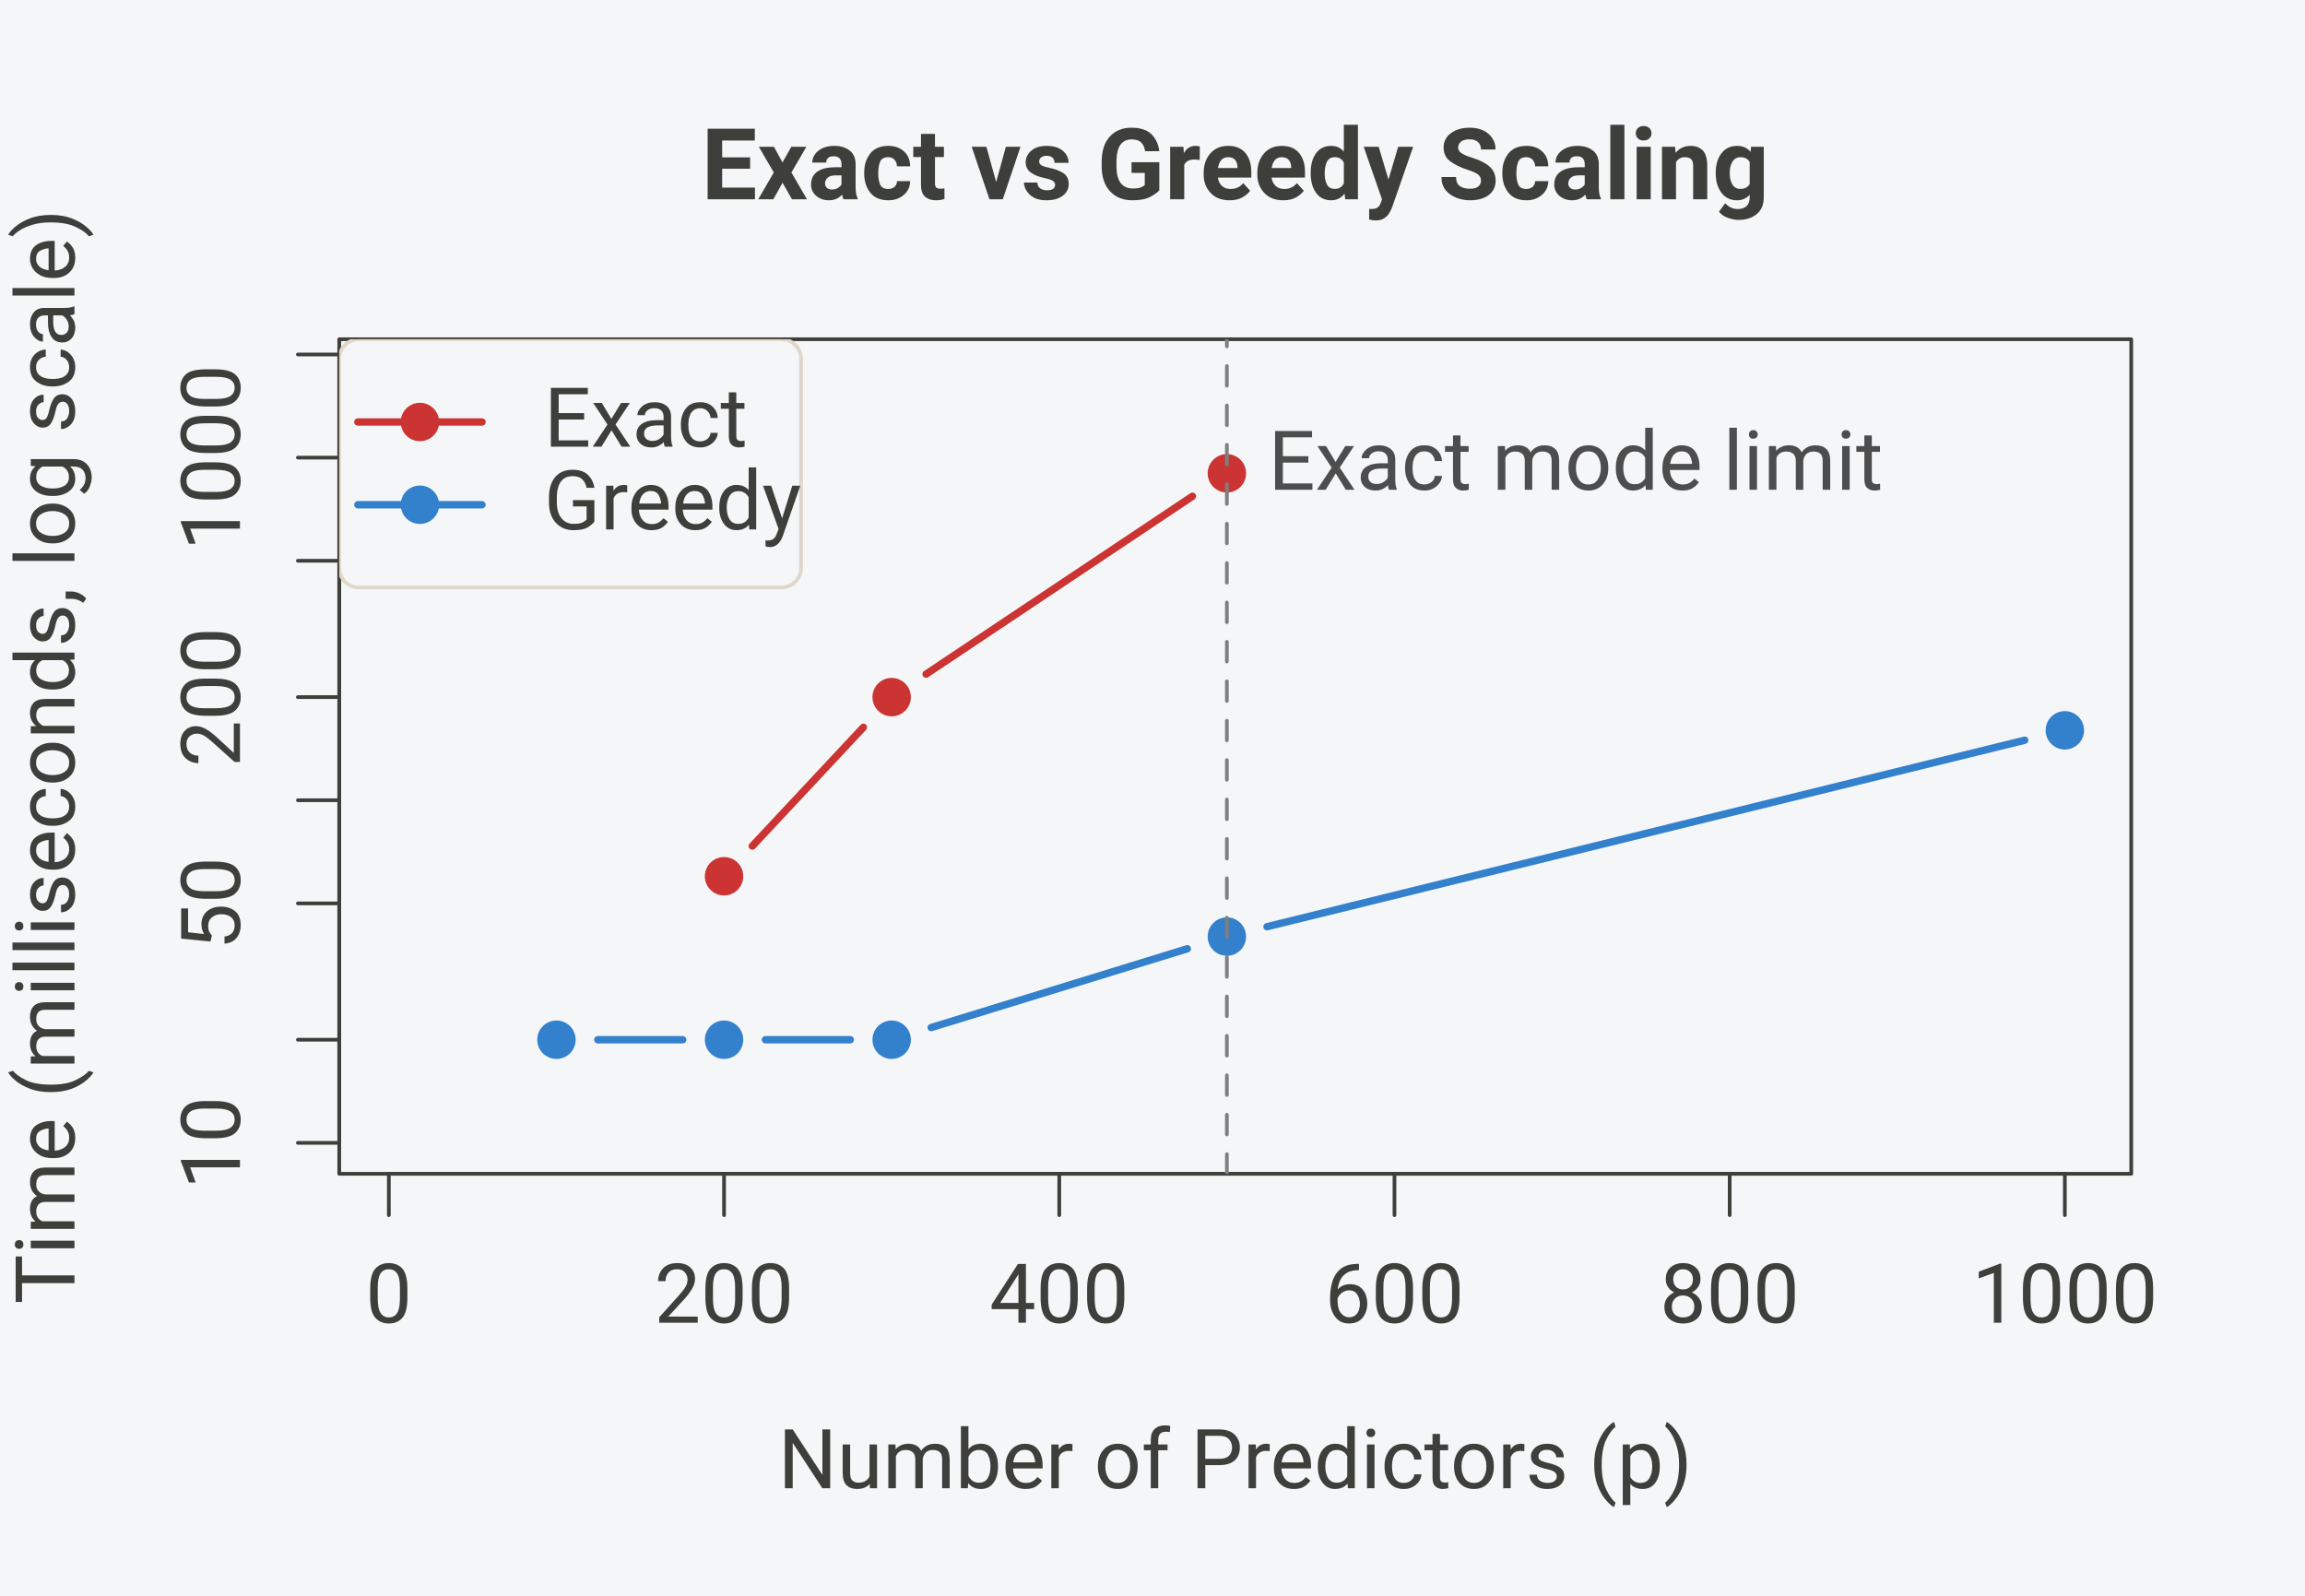
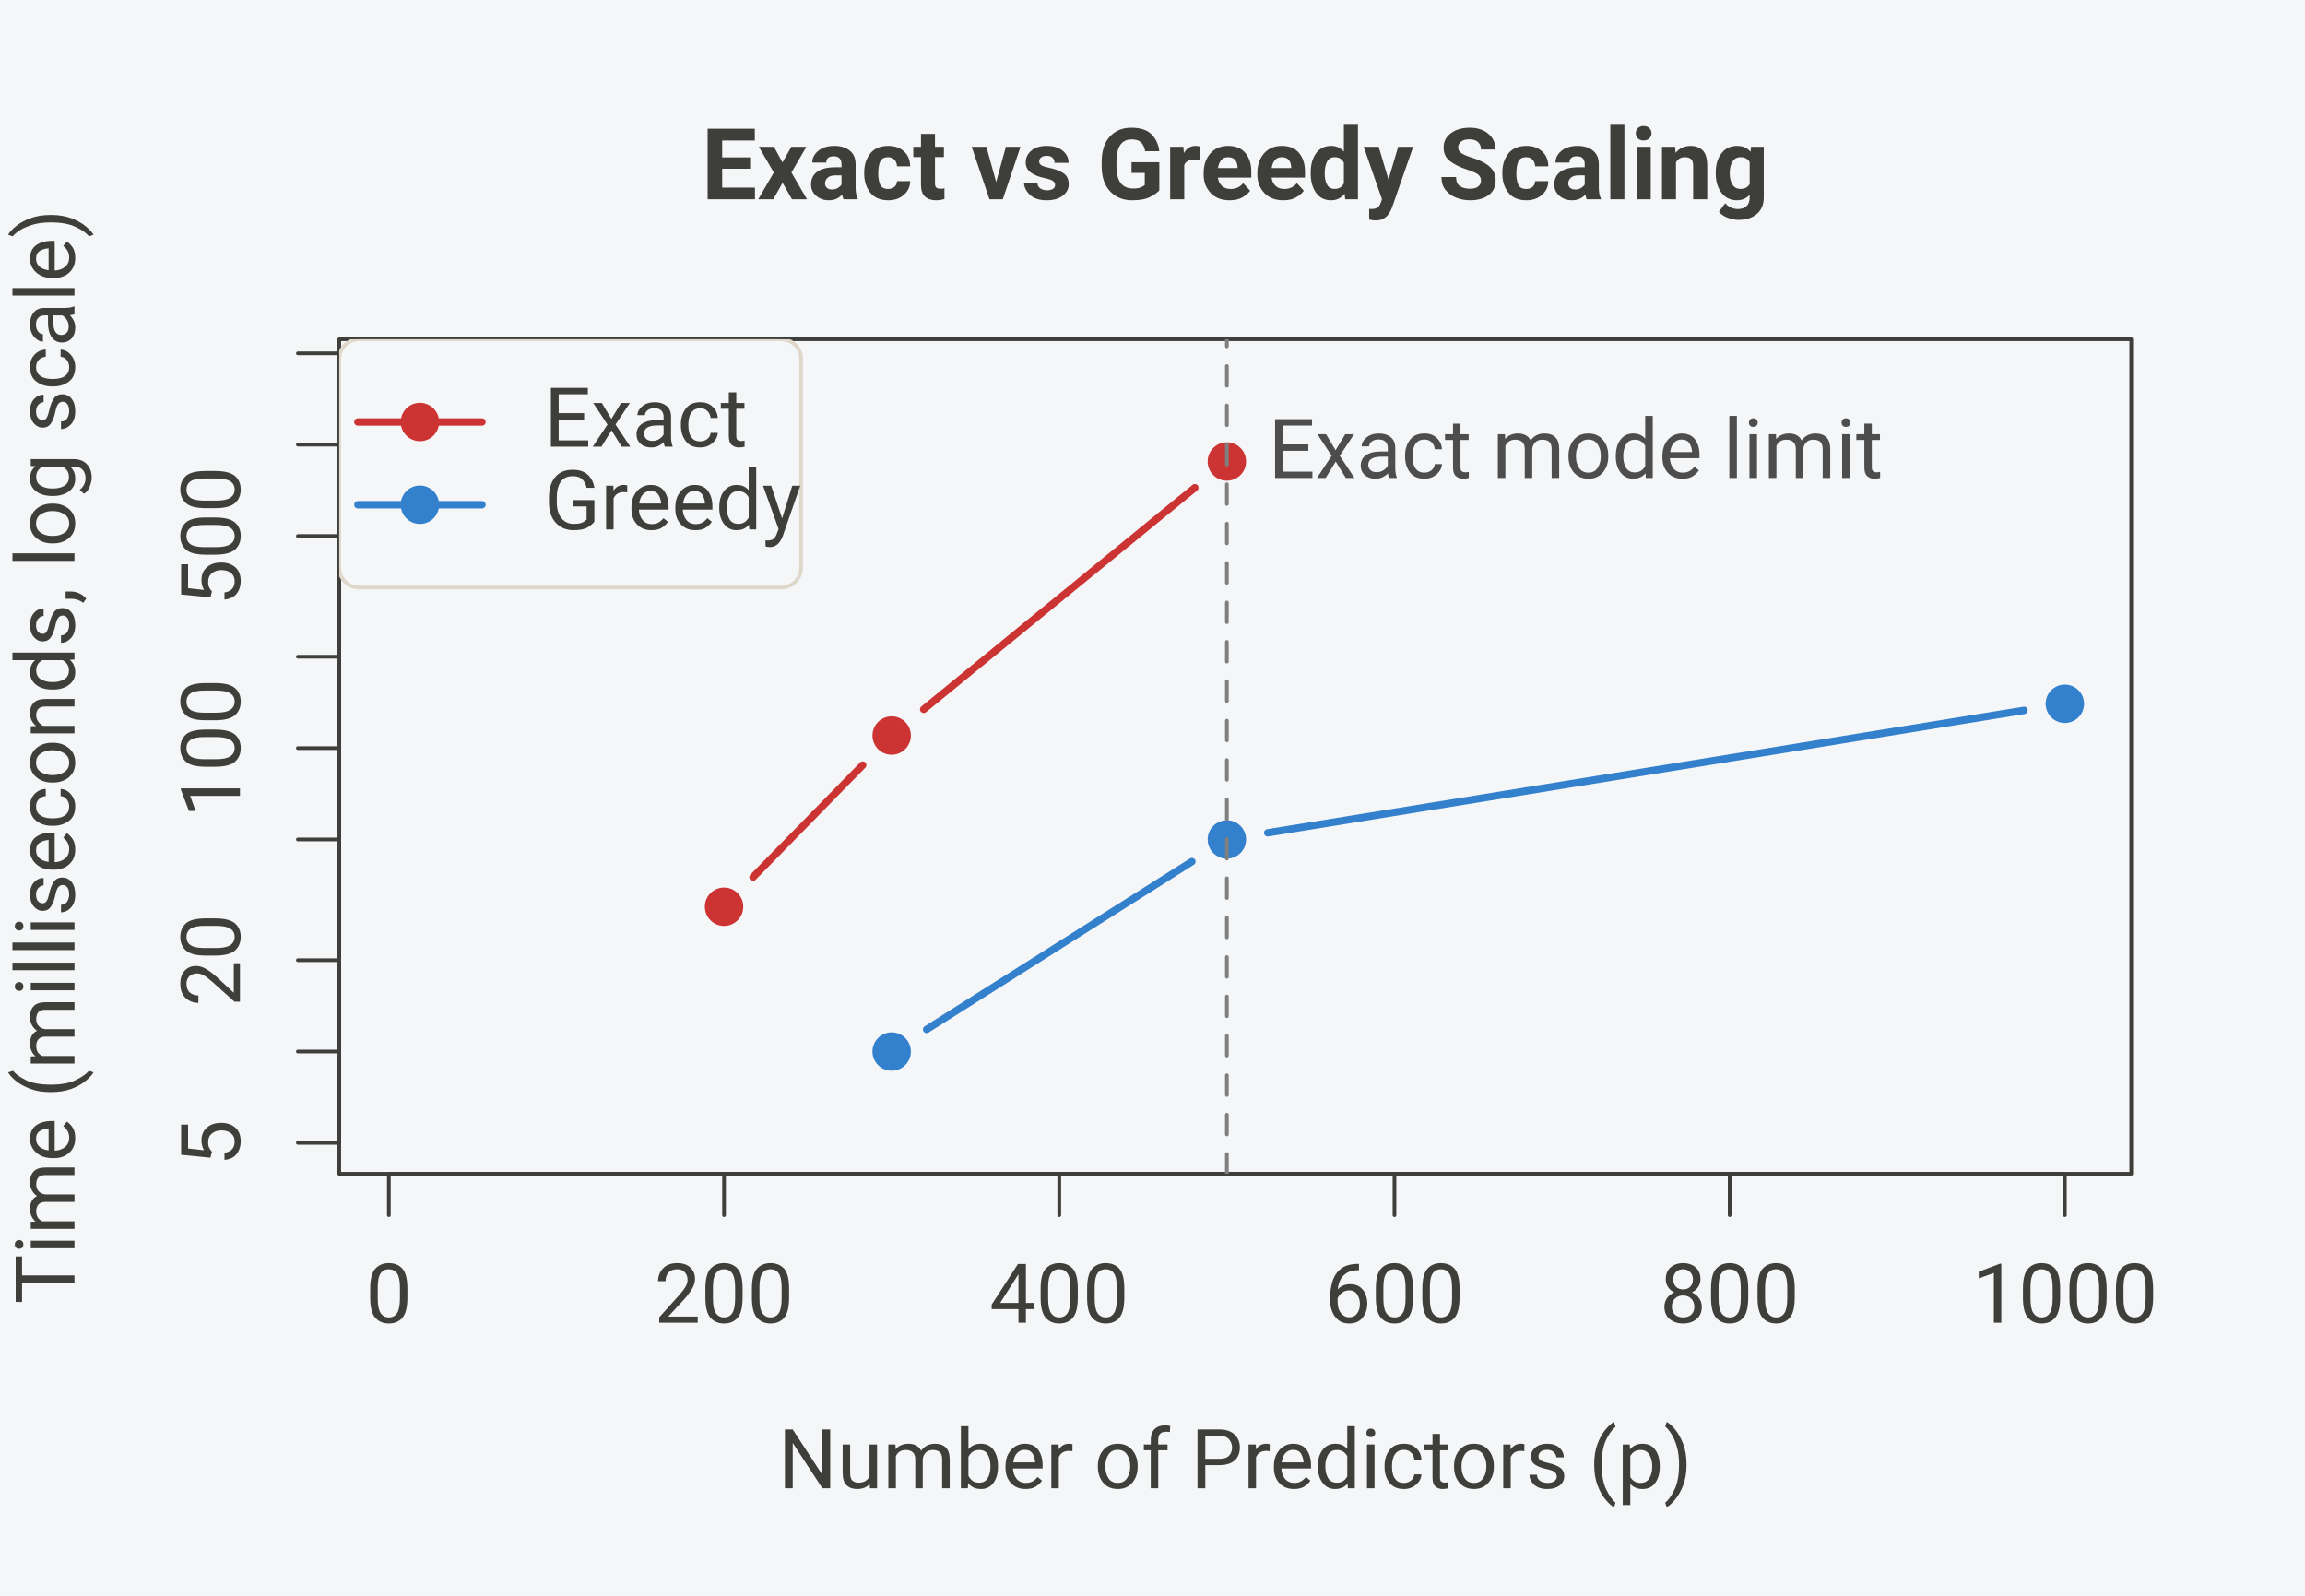
<svg xmlns="http://www.w3.org/2000/svg" width="468.00pt" height="324.00pt" viewBox="0 0 468.00 324.00">
  <g class="svglite">
    <defs>
      <style type="text/css">
    /* theme-aware-processed */
    .svglite line, .svglite polyline, .svglite polygon, .svglite path, .svglite circle {
      fill: none;
      stroke: #3E3F3A;
      stroke-linecap: round;
      stroke-linejoin: round;
      stroke-miterlimit: 10.00;
    }
    .svglite &gt; g &gt; rect {
      fill: none;
      stroke: #3E3F3A;
      stroke-linecap: round;
      stroke-linejoin: round;
      stroke-miterlimit: 10.00;
    }
    .svglite text {
      white-space: pre;
      fill: #3E3F3A;
    }
    .svglite g.glyphgroup path {
      fill: inherit;
      stroke: none;
    }
  </style>
    </defs>
    <rect class="svg-bg" width="100%" height="100%" style="stroke: none; fill: #F5F6F8;" />
    <defs>
      <clipPath id="cpMC4wMHw0NjguMDB8MC4wMHwzMjQuMDA=">
        <rect x="0.00" y="0.00" width="468.00" height="324.00" />
      </clipPath>
    </defs>
    <g clip-path="url(#cpMC4wMHw0NjguMDB8MC4wMHwzMjQuMDA=)">
</g>
    <defs>
      <clipPath id="cpNjguODh8NDMyLjcyfDY4Ljg4fDIzOC4zMg==">
        <rect x="68.88" y="68.88" width="363.84" height="169.44" />
      </clipPath>
    </defs>
    <g clip-path="url(#cpNjguODh8NDMyLjcyfDY4Ljg4fDIzOC4zMg==)">
-       <line x1="121.38" y1="211.10" x2="138.61" y2="211.10" style="stroke-width: 1.50; stroke: #3380CC;" />
-       <line x1="155.41" y1="211.10" x2="172.64" y2="211.10" style="stroke-width: 1.50; stroke: #3380CC;" />
-       <line x1="189.07" y1="208.63" x2="241.07" y2="192.63" style="stroke-width: 1.50; stroke: #3380CC;" />
-       <line x1="257.26" y1="188.15" x2="411.09" y2="150.29" style="stroke-width: 1.50; stroke: #3380CC;" />
-       <circle cx="112.98" cy="211.10" r="3.15" style="stroke-width: 1.50; stroke: #3380CC; fill: #3380CC;" />
-       <circle cx="147.01" cy="211.10" r="3.15" style="stroke-width: 1.50; stroke: #3380CC; fill: #3380CC;" />
-       <circle cx="181.04" cy="211.10" r="3.15" style="stroke-width: 1.50; stroke: #3380CC; fill: #3380CC;" />
-       <circle cx="249.10" cy="190.16" r="3.15" style="stroke-width: 1.50; stroke: #3380CC; fill: #3380CC;" />
-       <circle cx="419.24" cy="148.28" r="3.15" style="stroke-width: 1.50; stroke: #3380CC; fill: #3380CC;" />
+       <line x1="188.14" y1="209.01" x2="242.00" y2="174.93" style="stroke-width: 1.50; stroke: #3380CC;" />
+       <line x1="257.39" y1="169.09" x2="410.95" y2="144.23" style="stroke-width: 1.50; stroke: #3380CC;" />
+       <circle cx="181.04" cy="213.50" r="3.15" style="stroke-width: 1.50; stroke: #3380CC; fill: #3380CC;" />
+       <circle cx="249.10" cy="170.44" r="3.15" style="stroke-width: 1.50; stroke: #3380CC; fill: #3380CC;" />
+       <circle cx="419.24" cy="142.89" r="3.15" style="stroke-width: 1.50; stroke: #3380CC; fill: #3380CC;" />
    </g>
    <g clip-path="url(#cpMC4wMHw0NjguMDB8MC4wMHwzMjQuMDA=)">
      <line x1="78.95" y1="238.32" x2="419.24" y2="238.32" style="stroke-width: 0.75;" />
      <line x1="78.95" y1="238.32" x2="78.95" y2="246.72" style="stroke-width: 0.75;" />
      <line x1="147.01" y1="238.32" x2="147.01" y2="246.72" style="stroke-width: 0.75;" />
      <line x1="215.07" y1="238.32" x2="215.07" y2="246.72" style="stroke-width: 0.75;" />
      <line x1="283.13" y1="238.32" x2="283.13" y2="246.72" style="stroke-width: 0.75;" />
      <line x1="351.19" y1="238.32" x2="351.19" y2="246.72" style="stroke-width: 0.75;" />
      <line x1="419.24" y1="238.32" x2="419.24" y2="246.72" style="stroke-width: 0.75;" />
      <text x="78.95" y="268.56" text-anchor="middle" style="font-size: 1.4em; font-family: &quot;Roboto&quot;, -apple-system, BlinkMacSystemFont, &quot;Segoe UI&quot;, system-ui, sans-serif;">0</text>
      <text x="147.01" y="268.56" text-anchor="middle" style="font-size: 1.4em; font-family: &quot;Roboto&quot;, -apple-system, BlinkMacSystemFont, &quot;Segoe UI&quot;, system-ui, sans-serif;">200</text>
      <text x="215.07" y="268.56" text-anchor="middle" style="font-size: 1.4em; font-family: &quot;Roboto&quot;, -apple-system, BlinkMacSystemFont, &quot;Segoe UI&quot;, system-ui, sans-serif;">400</text>
      <text x="283.13" y="268.56" text-anchor="middle" style="font-size: 1.4em; font-family: &quot;Roboto&quot;, -apple-system, BlinkMacSystemFont, &quot;Segoe UI&quot;, system-ui, sans-serif;">600</text>
      <text x="351.19" y="268.56" text-anchor="middle" style="font-size: 1.4em; font-family: &quot;Roboto&quot;, -apple-system, BlinkMacSystemFont, &quot;Segoe UI&quot;, system-ui, sans-serif;">800</text>
      <text x="419.24" y="268.56" text-anchor="middle" style="font-size: 1.4em; font-family: &quot;Roboto&quot;, -apple-system, BlinkMacSystemFont, &quot;Segoe UI&quot;, system-ui, sans-serif;">1000</text>
-       <line x1="68.88" y1="232.04" x2="68.88" y2="71.97" style="stroke-width: 0.75;" />
+       <line x1="68.88" y1="232.04" x2="68.88" y2="71.74" style="stroke-width: 0.75;" />
      <line x1="68.88" y1="232.04" x2="60.48" y2="232.04" style="stroke-width: 0.75;" />
-       <line x1="68.88" y1="211.10" x2="60.48" y2="211.10" style="stroke-width: 0.75;" />
-       <line x1="68.88" y1="183.42" x2="60.48" y2="183.42" style="stroke-width: 0.75;" />
-       <line x1="68.88" y1="162.48" x2="60.48" y2="162.48" style="stroke-width: 0.75;" />
-       <line x1="68.88" y1="141.54" x2="60.48" y2="141.54" style="stroke-width: 0.75;" />
-       <line x1="68.88" y1="113.85" x2="60.48" y2="113.85" style="stroke-width: 0.75;" />
-       <line x1="68.88" y1="92.91" x2="60.48" y2="92.91" style="stroke-width: 0.75;" />
-       <line x1="68.88" y1="71.97" x2="60.48" y2="71.97" style="stroke-width: 0.75;" />
-       <text transform="translate(48.72,232.04) rotate(-90)" text-anchor="middle" style="font-size: 1.4em; font-family: &quot;Roboto&quot;, -apple-system, BlinkMacSystemFont, &quot;Segoe UI&quot;, system-ui, sans-serif;">10</text>
-       <text transform="translate(48.72,183.42) rotate(-90)" text-anchor="middle" style="font-size: 1.4em; font-family: &quot;Roboto&quot;, -apple-system, BlinkMacSystemFont, &quot;Segoe UI&quot;, system-ui, sans-serif;">50</text>
-       <text transform="translate(48.72,141.54) rotate(-90)" text-anchor="middle" style="font-size: 1.4em; font-family: &quot;Roboto&quot;, -apple-system, BlinkMacSystemFont, &quot;Segoe UI&quot;, system-ui, sans-serif;">200</text>
-       <text transform="translate(48.72,92.91) rotate(-90)" text-anchor="middle" style="font-size: 1.4em; font-family: &quot;Roboto&quot;, -apple-system, BlinkMacSystemFont, &quot;Segoe UI&quot;, system-ui, sans-serif;">1000</text>
+       <line x1="68.88" y1="213.50" x2="60.48" y2="213.50" style="stroke-width: 0.75;" />
+       <line x1="68.88" y1="194.95" x2="60.48" y2="194.95" style="stroke-width: 0.75;" />
+       <line x1="68.88" y1="170.44" x2="60.48" y2="170.44" style="stroke-width: 0.75;" />
+       <line x1="68.88" y1="151.89" x2="60.48" y2="151.89" style="stroke-width: 0.75;" />
+       <line x1="68.88" y1="133.34" x2="60.48" y2="133.34" style="stroke-width: 0.75;" />
+       <line x1="68.88" y1="108.83" x2="60.48" y2="108.83" style="stroke-width: 0.75;" />
+       <line x1="68.88" y1="90.28" x2="60.48" y2="90.28" style="stroke-width: 0.75;" />
+       <line x1="68.88" y1="71.74" x2="60.48" y2="71.74" style="stroke-width: 0.75;" />
+       <text transform="translate(48.72,232.04) rotate(-90)" text-anchor="middle" style="font-size: 1.4em; font-family: &quot;Roboto&quot;, -apple-system, BlinkMacSystemFont, &quot;Segoe UI&quot;, system-ui, sans-serif;">5</text>
+       <text transform="translate(48.72,194.95) rotate(-90)" text-anchor="middle" style="font-size: 1.4em; font-family: &quot;Roboto&quot;, -apple-system, BlinkMacSystemFont, &quot;Segoe UI&quot;, system-ui, sans-serif;">20</text>
+       <text transform="translate(48.72,151.89) rotate(-90)" text-anchor="middle" style="font-size: 1.4em; font-family: &quot;Roboto&quot;, -apple-system, BlinkMacSystemFont, &quot;Segoe UI&quot;, system-ui, sans-serif;">100</text>
+       <text transform="translate(48.72,108.83) rotate(-90)" text-anchor="middle" style="font-size: 1.4em; font-family: &quot;Roboto&quot;, -apple-system, BlinkMacSystemFont, &quot;Segoe UI&quot;, system-ui, sans-serif;">500</text>
      <polygon points="68.88,238.32 432.72,238.32 432.72,68.88 68.88,68.88 " style="stroke-width: 0.75;" />
      <text x="250.80" y="40.46" text-anchor="middle" style="font-size: 1.68em; font-weight: bold; font-family: &quot;Roboto&quot;, -apple-system, BlinkMacSystemFont, &quot;Segoe UI&quot;, system-ui, sans-serif;">Exact vs Greedy Scaling</text>
      <text x="250.80" y="302.16" text-anchor="middle" style="font-size: 1.4em; font-family: &quot;Roboto&quot;, -apple-system, BlinkMacSystemFont, &quot;Segoe UI&quot;, system-ui, sans-serif;">Number of Predictors (p)</text>
      <text transform="translate(15.12,153.60) rotate(-90)" text-anchor="middle" style="font-size: 1.4em; font-family: &quot;Roboto&quot;, -apple-system, BlinkMacSystemFont, &quot;Segoe UI&quot;, system-ui, sans-serif;">Time (milliseconds, log scale)</text>
    </g>
    <g clip-path="url(#cpNjguODh8NDMyLjcyfDY4Ljg4fDIzOC4zMg==)">
-       <line x1="152.75" y1="171.78" x2="175.30" y2="147.67" style="stroke-width: 1.50; stroke: #CC3333;" />
-       <line x1="188.03" y1="136.87" x2="242.11" y2="100.76" style="stroke-width: 1.50; stroke: #CC3333;" />
-       <circle cx="147.01" cy="177.91" r="3.15" style="stroke-width: 1.50; stroke: #CC3333; fill: #CC3333;" />
-       <circle cx="181.04" cy="141.54" r="3.15" style="stroke-width: 1.50; stroke: #CC3333; fill: #CC3333;" />
-       <circle cx="249.10" cy="96.10" r="3.15" style="stroke-width: 1.50; stroke: #CC3333; fill: #CC3333;" />
+       <line x1="152.89" y1="178.10" x2="175.16" y2="155.34" style="stroke-width: 1.50; stroke: #CC3333;" />
+       <line x1="187.54" y1="144.02" x2="242.60" y2="99.02" style="stroke-width: 1.50; stroke: #CC3333;" />
+       <circle cx="147.01" cy="184.10" r="3.15" style="stroke-width: 1.50; stroke: #CC3333; fill: #CC3333;" />
+       <circle cx="181.04" cy="149.34" r="3.15" style="stroke-width: 1.50; stroke: #CC3333; fill: #CC3333;" />
+       <circle cx="249.10" cy="93.70" r="3.15" style="stroke-width: 1.50; stroke: #CC3333; fill: #CC3333;" />
      <line x1="249.10" y1="238.32" x2="249.10" y2="68.88" style="stroke-width: 0.75; stroke: #7F7F7F; stroke-dasharray: 4.00,4.00;" />
-       <text x="257.50" y="99.44" style="font-size: 1.4em;fill: #4D4D4D; font-family: &quot;Roboto&quot;, -apple-system, BlinkMacSystemFont, &quot;Segoe UI&quot;, system-ui, sans-serif;">Exact mode limit</text>
+       <text x="257.50" y="97.04" style="font-size: 1.4em;fill: #4D4D4D; font-family: &quot;Roboto&quot;, -apple-system, BlinkMacSystemFont, &quot;Segoe UI&quot;, system-ui, sans-serif;">Exact mode limit</text>
      <rect rx="4" x="68.88" y="68.88" width="93.77" height="50.40" style="stroke-width: 0.75; stroke: #DFD7CA; fill: #F5F6F8;" />
      <line x1="72.66" y1="85.68" x2="97.86" y2="85.68" style="stroke-width: 1.50; stroke: #CC3333;" />
      <line x1="72.66" y1="102.48" x2="97.86" y2="102.48" style="stroke-width: 1.50; stroke: #3380CC;" />
      <circle cx="85.26" cy="85.68" r="3.15" style="stroke-width: 1.50; stroke: #CC3333; fill: #CC3333;" />
      <circle cx="85.26" cy="102.48" r="3.15" style="stroke-width: 1.50; stroke: #3380CC; fill: #3380CC;" />
      <text x="110.46" y="90.69" style="font-size: 1.4em; font-family: &quot;Roboto&quot;, -apple-system, BlinkMacSystemFont, &quot;Segoe UI&quot;, system-ui, sans-serif;">Exact</text>
      <text x="110.46" y="107.49" style="font-size: 1.4em; font-family: &quot;Roboto&quot;, -apple-system, BlinkMacSystemFont, &quot;Segoe UI&quot;, system-ui, sans-serif;">Greedy</text>
    </g>
  </g>
</svg>
